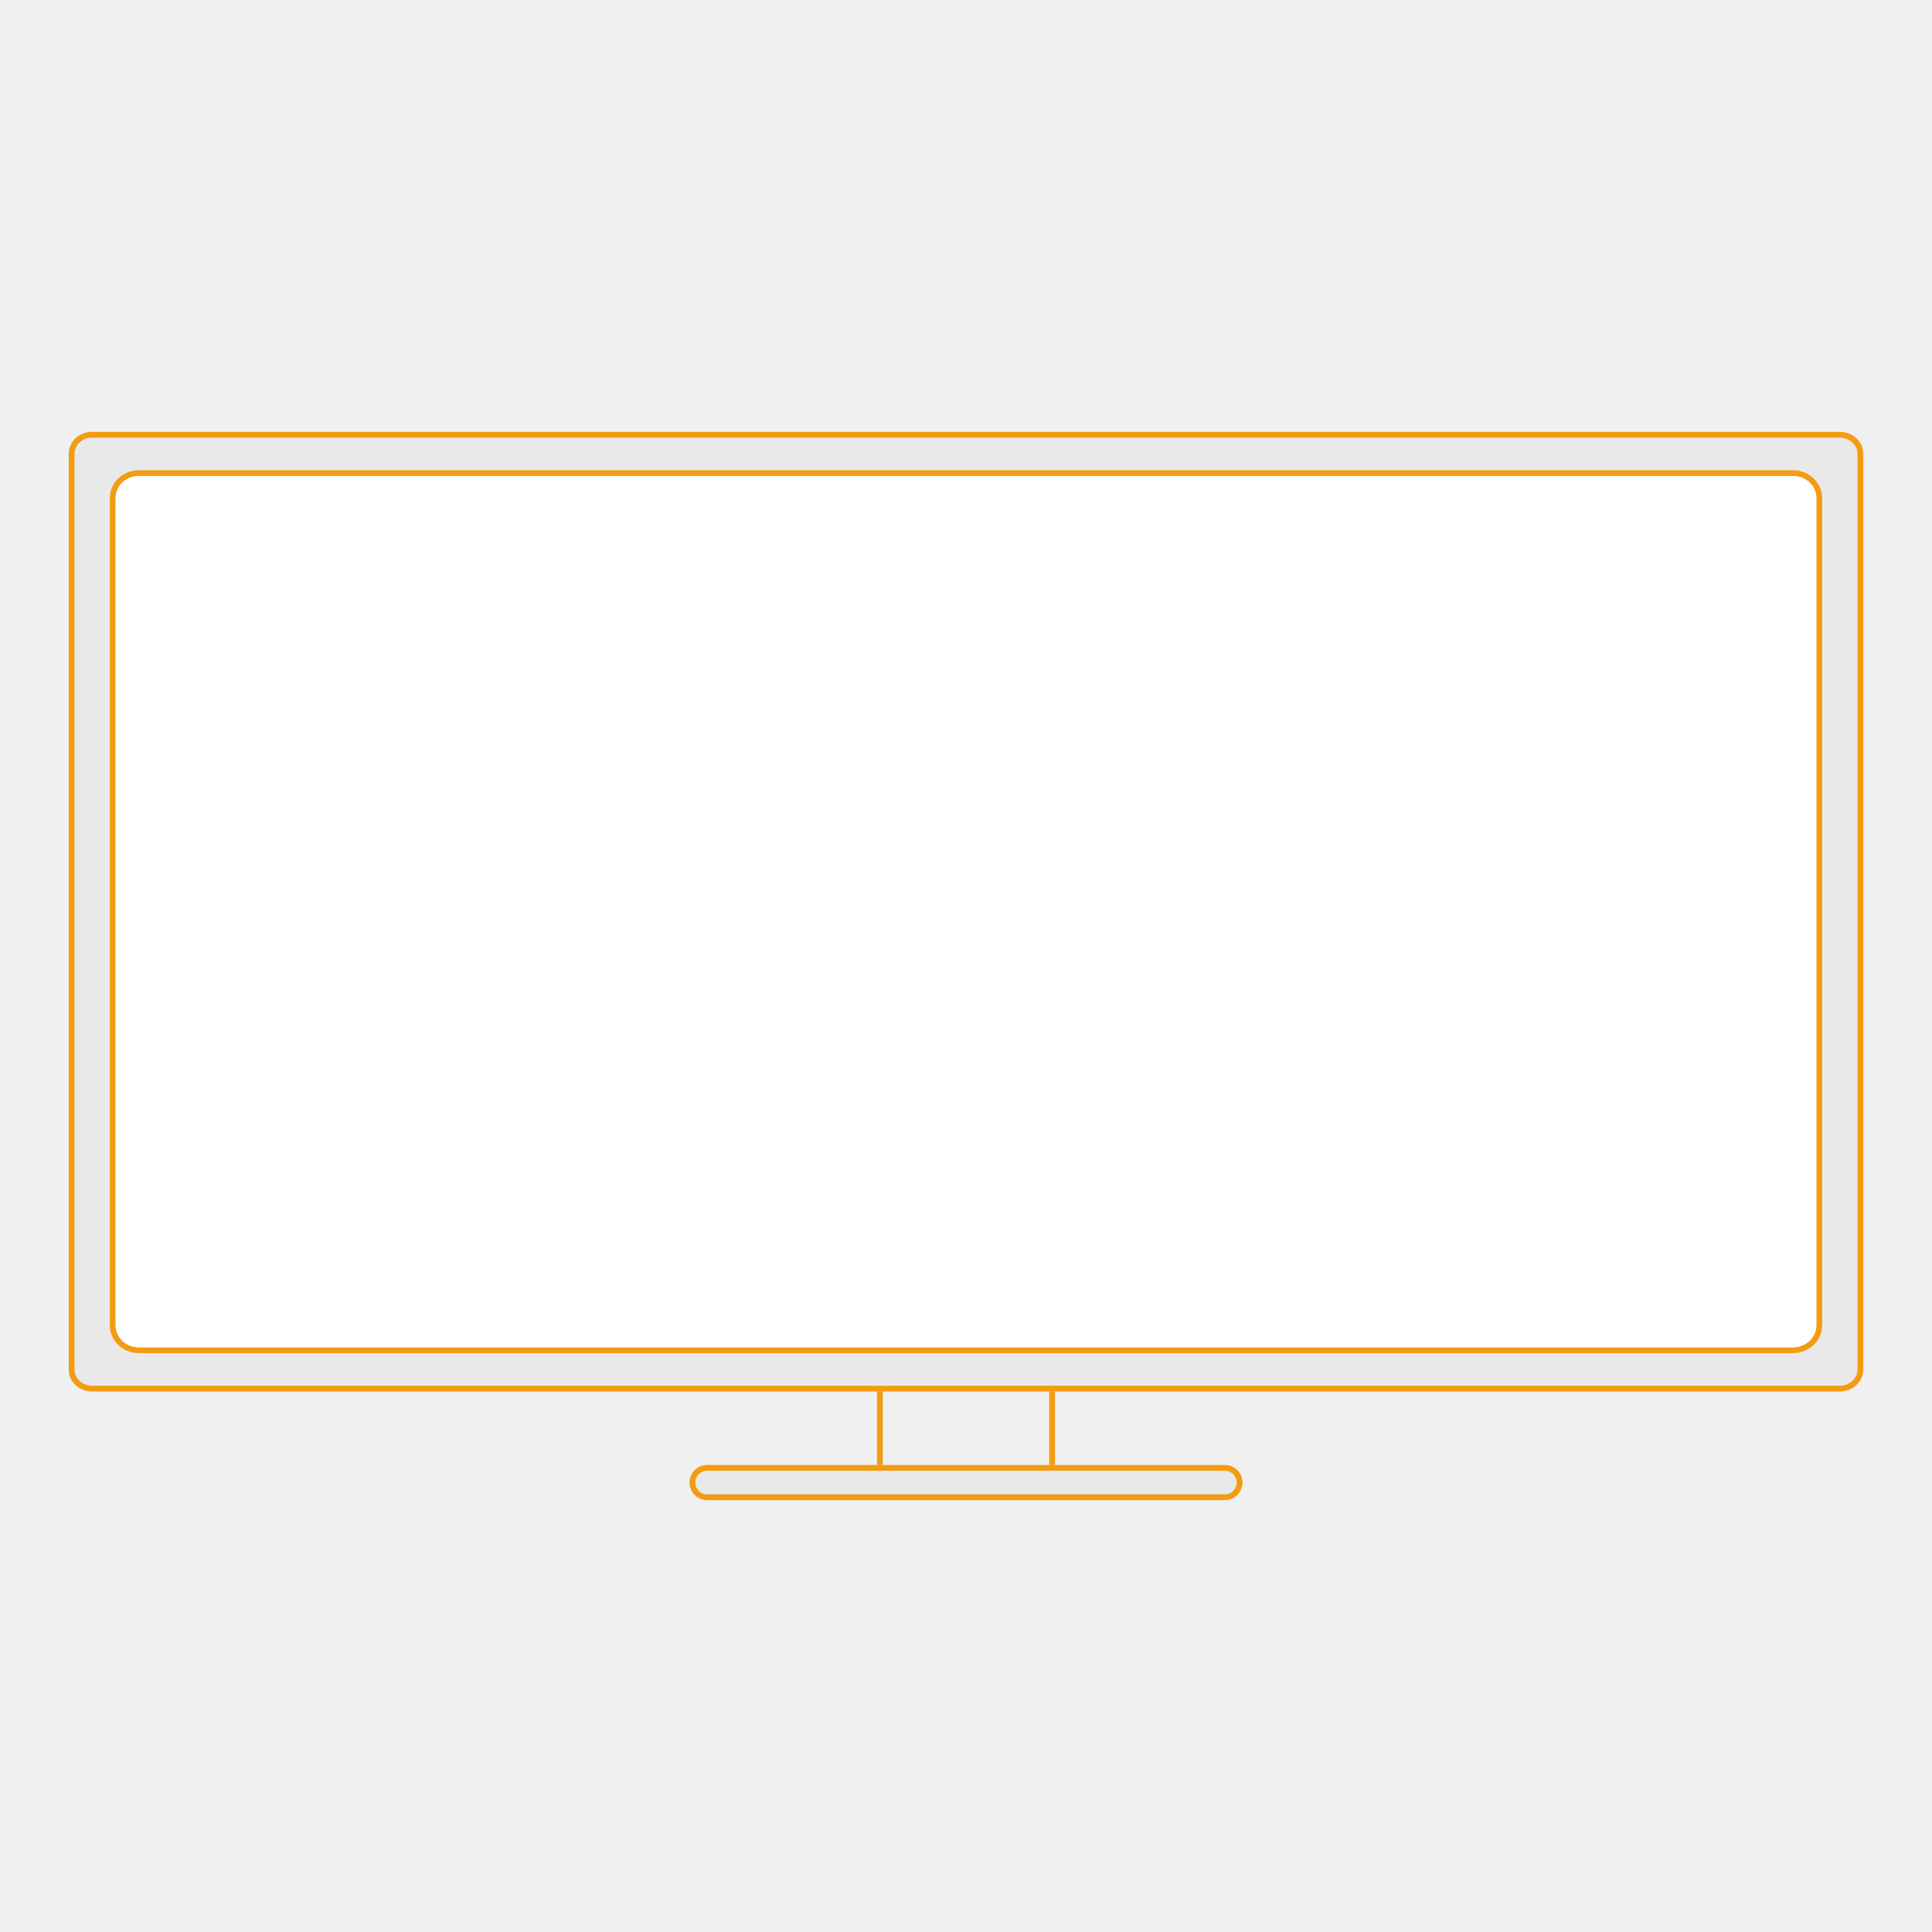
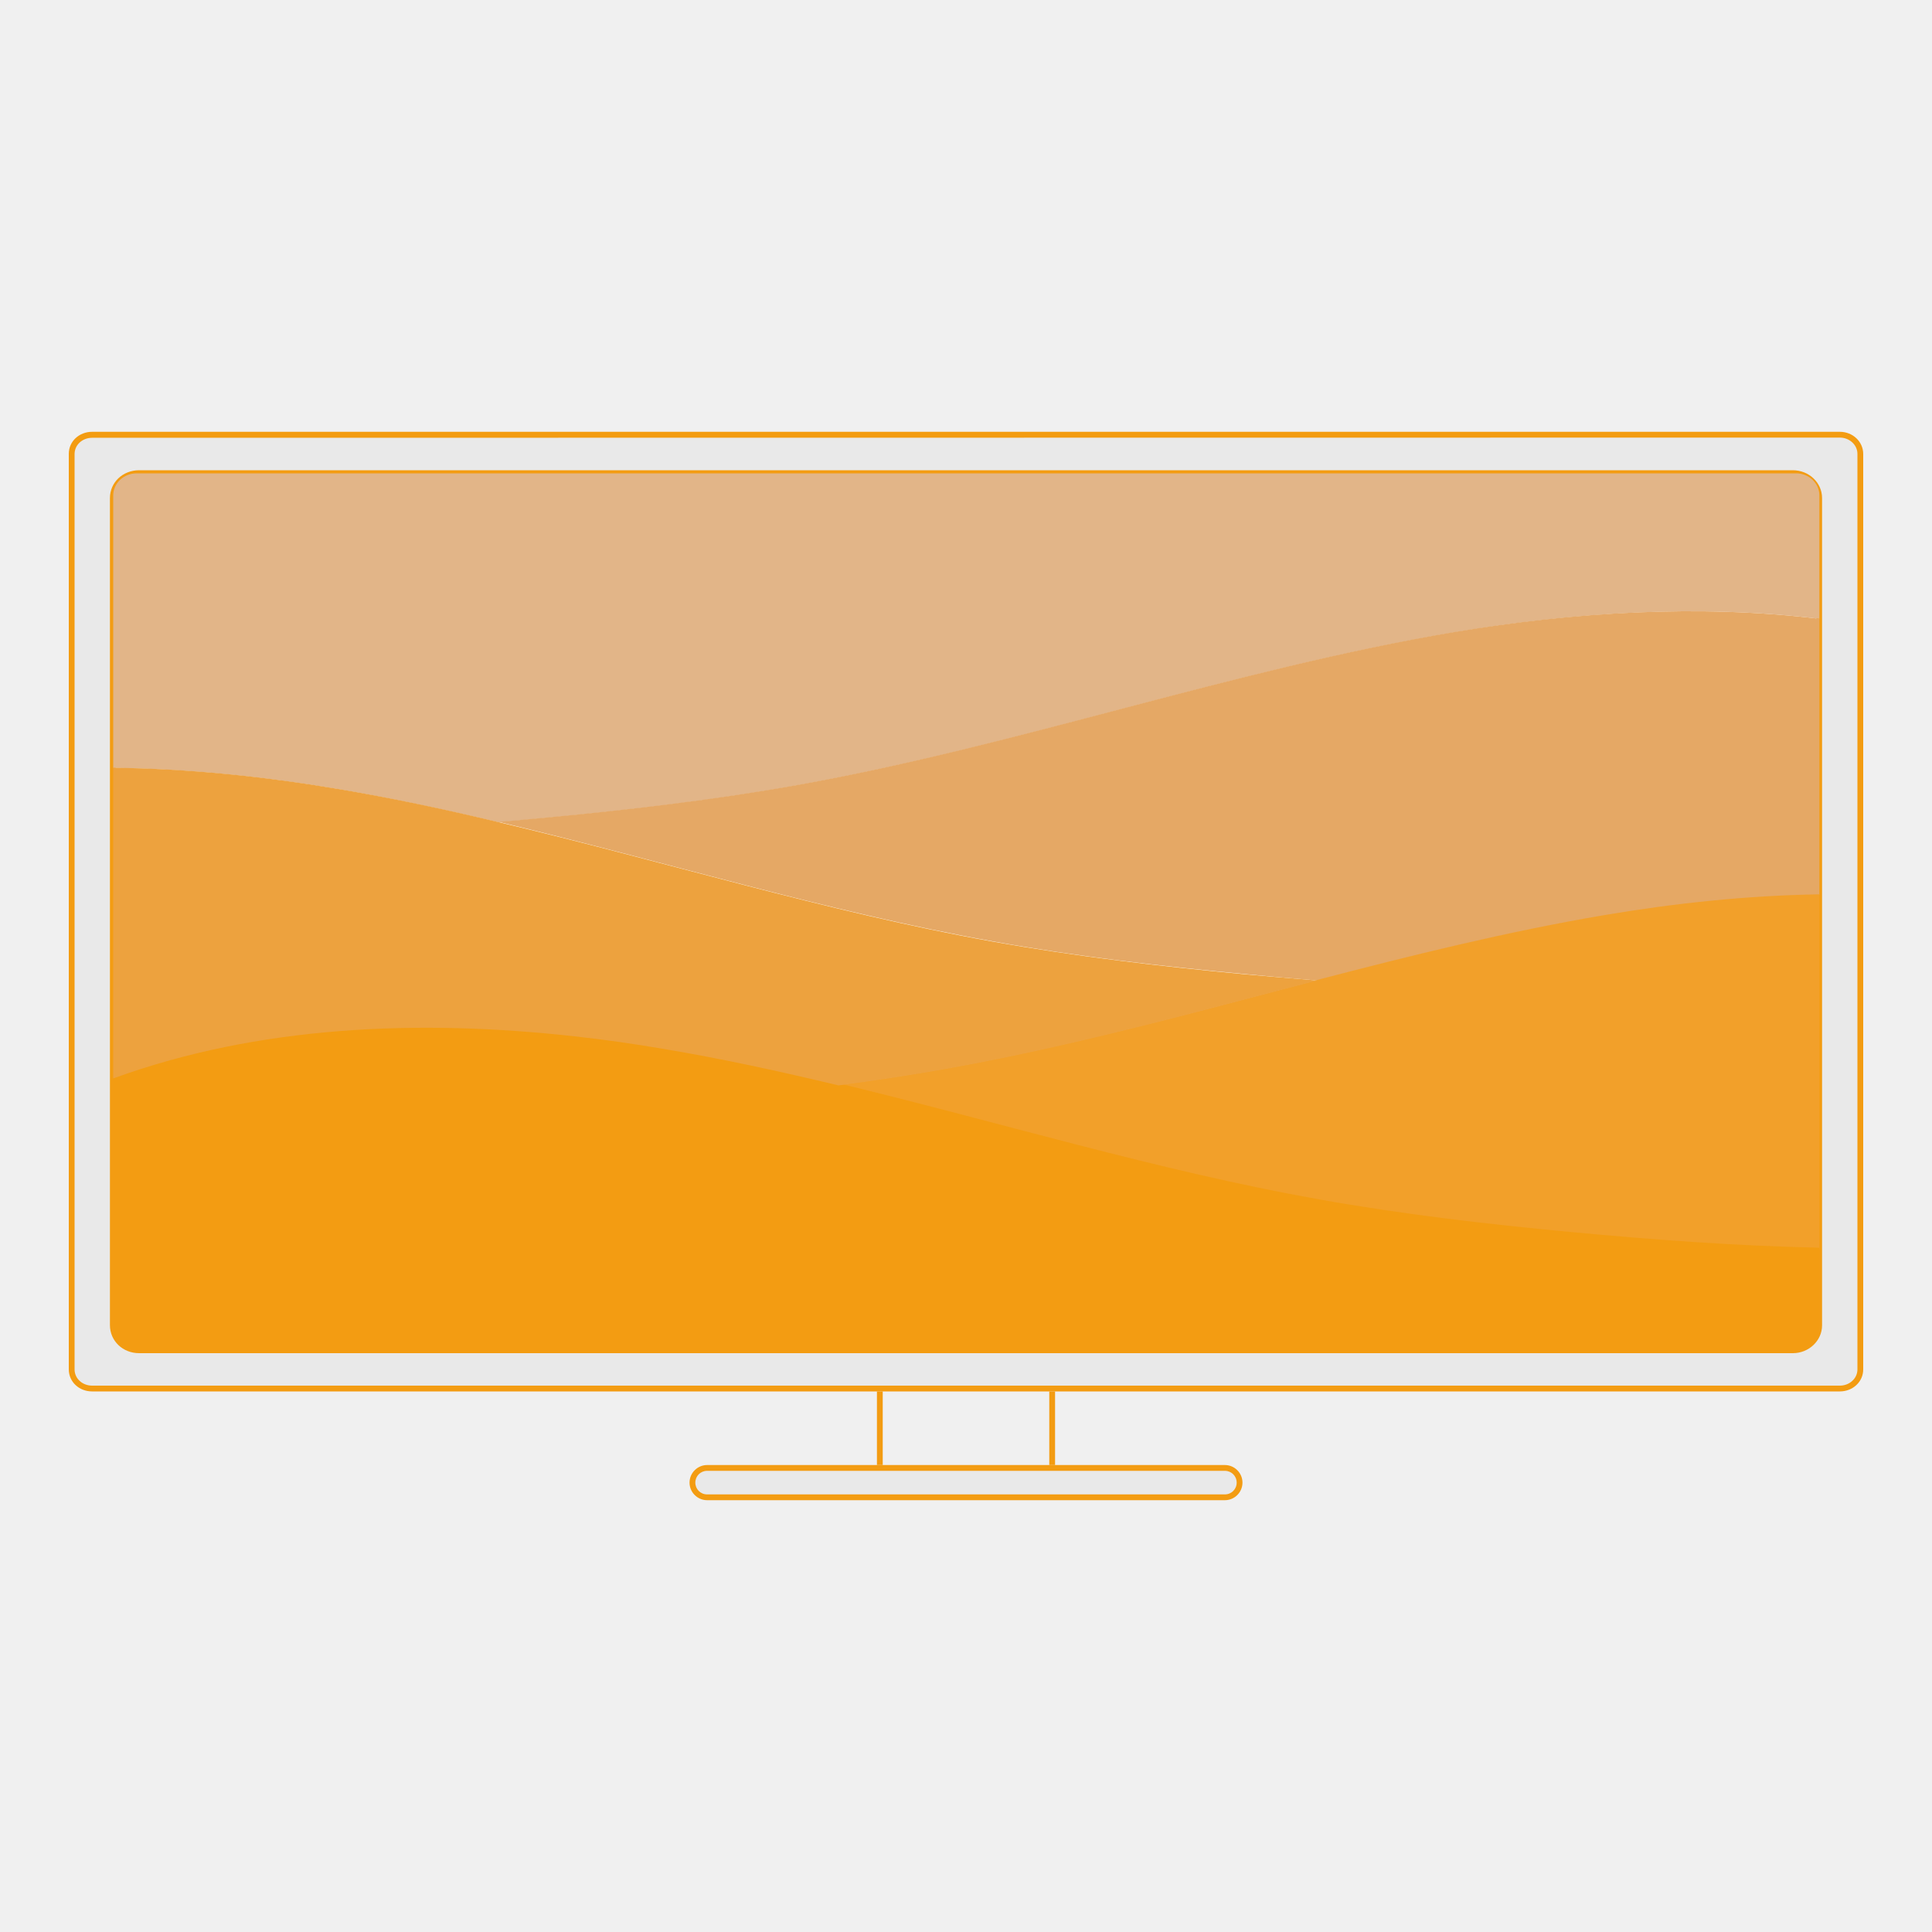
- <svg xmlns="http://www.w3.org/2000/svg" id="Layer_1" data-name="Layer 1" viewBox="0 0 1000 1000">
-   <defs>
-     <style>
-       .cls-1 {
-         fill: #e9e9e9;
-       }
- 
-       .cls-2 {
-         fill: #fff;
-       }
- 
-       .cls-3 {
-         fill: #f39c12;
-       }
- 
-       .cls-4 {
-         fill: none;
-         stroke: #f39c12;
-         stroke-miterlimit: 10;
-         stroke-width: 3px;
-       }
-     </style>
-   </defs>
+ <svg xmlns="http://www.w3.org/2000/svg" version="1.1" id="Layer_1" x="0px" y="0px" viewBox="0 0 1000 1000" style="enable-background:new 0 0 1000 1000;" xml:space="preserve">
+   <style type="text/css">
+ 	.st0{fill:#E9E9E9;}
+ 	.st1{fill:#F39C12;}
+ 	.st2{fill:#FFFFFF;}
+ 	.st3{fill:none;stroke:#F39C12;stroke-width:3;stroke-miterlimit:10;}
+ 	.st4{fill:#E2B588;}
+ 	.st5{fill:#E5A865;}
+ 	.st6{fill:#F2A02A;}
+ 	.st7{fill:#EDA23E;}
+ </style>
  <g>
    <g>
-       <path class="cls-1" d="M47.71,718.74c-5.97,0-10.64-4.36-10.64-9.93V234.95c0-5.57,4.67-9.93,10.64-9.93H952.29c5.87,0,10.64,4.46,10.64,9.93v473.86c0,5.48-4.77,9.93-10.64,9.93H47.71Zm24.28-473.86c-7.65,0-13.64,5.68-13.64,12.93v428.13c0,7.25,5.99,12.93,13.64,12.93H928c7.52,0,13.64-5.8,13.64-12.93V257.81c0-7.13-6.12-12.93-13.64-12.93H72Z" />
-       <path class="cls-3" d="M952.29,226.52c5.04,0,9.14,3.78,9.14,8.43v473.86c0,4.65-4.1,8.43-9.14,8.43H47.71c-5.13,0-9.14-3.7-9.14-8.43V234.95c0-4.73,4.02-8.43,9.14-8.43H952.29M72,700.38H928c8.35,0,15.14-6.47,15.14-14.43V257.81c0-7.96-6.79-14.43-15.14-14.43H72c-8.49,0-15.14,6.34-15.14,14.43v428.13c0,8.09,6.65,14.43,15.14,14.43M952.29,223.52H47.71c-6.8,0-12.14,5.03-12.14,11.43v473.86c0,6.4,5.34,11.43,12.14,11.43H952.29c6.68,0,12.14-5.03,12.14-11.43V234.95c0-6.4-5.47-11.43-12.14-11.43h0ZM72,697.38c-6.8,0-12.14-5.03-12.14-11.43V257.81c0-6.4,5.34-11.43,12.14-11.43H928c6.68,0,12.14,5.03,12.14,11.43v428.13c0,6.4-5.47,11.43-12.14,11.43H72Z" />
+       <g>
+         <g>
+           <path class="st0" d="M47.7,718.7c-6,0-10.6-4.4-10.6-9.9V235c0-5.6,4.7-9.9,10.6-9.9h904.6c5.9,0,10.6,4.5,10.6,9.9v473.9      c0,5.5-4.8,9.9-10.6,9.9L47.7,718.7L47.7,718.7z M72,244.9c-7.7,0-13.6,5.7-13.6,12.9v428.1c0,7.2,6,12.9,13.6,12.9h856      c7.5,0,13.6-5.8,13.6-12.9V257.8c0-7.1-6.1-12.9-13.6-12.9H72L72,244.9z" />
+           <path class="st1" d="M952.3,226.5c5,0,9.1,3.8,9.1,8.4v473.9c0,4.7-4.1,8.4-9.1,8.4H47.7c-5.1,0-9.1-3.7-9.1-8.4V235      c0-4.7,4-8.4,9.1-8.4L952.3,226.5 M72,700.4h856c8.3,0,15.1-6.5,15.1-14.4V257.8c0-8-6.8-14.4-15.1-14.4H72      c-8.5,0-15.1,6.3-15.1,14.4v428.1C56.9,694,63.5,700.4,72,700.4 M952.3,223.5H47.7c-6.8,0-12.1,5-12.1,11.4v473.9      c0,6.4,5.3,11.4,12.1,11.4h904.6c6.7,0,12.1-5,12.1-11.4V235C964.4,228.6,959,223.5,952.3,223.5L952.3,223.5L952.3,223.5z       M72,697.4c-6.8,0-12.1-5-12.1-11.4V257.8c0-6.4,5.3-11.4,12.1-11.4h856c6.7,0,12.1,5,12.1,11.4v428.1c0,6.4-5.5,11.4-12.1,11.4      L72,697.4L72,697.4z" />
+         </g>
+         <path class="st2" d="M940.1,257.8v428.1c0,6.4-5.5,11.4-12.1,11.4H72c-6.8,0-12.1-5-12.1-11.4V257.8c0-6.4,5.3-11.4,12.1-11.4     h856C934.7,246.4,940.1,251.4,940.1,257.8z" />
+       </g>
+       <line class="st3" x1="455.4" y1="758.3" x2="455.4" y2="720.2" />
+       <line class="st3" x1="544.6" y1="758.3" x2="544.6" y2="720.2" />
+       <g>
+         <path class="st0" d="M366,775c-4.2,0-7.6-3.4-7.6-7.6s3.4-7.6,7.6-7.6h268c4.2,0,7.6,3.4,7.6,7.6s-3.4,7.6-7.6,7.6H366z" />
+         <path class="st1" d="M634,761.3c3.4,0,6.1,2.7,6.1,6.1s-2.7,6.1-6.1,6.1H366c-3.4,0-6.1-2.7-6.1-6.1s2.7-6.1,6.1-6.1H634      M634,758.3H366c-5,0-9.1,4.1-9.1,9.1s4.1,9.1,9.1,9.1h268c5,0,9.1-4.1,9.1-9.1S639,758.3,634,758.3L634,758.3z" />
+       </g>
    </g>
-     <path class="cls-2" d="M940.14,257.81v428.13c0,6.4-5.47,11.43-12.14,11.43H72c-6.8,0-12.14-5.03-12.14-11.43V257.81c0-6.4,5.34-11.43,12.14-11.43H928c6.68,0,12.14,5.03,12.14,11.43Z" />
-   </g>
-   <line class="cls-4" x1="455.43" y1="758.26" x2="455.43" y2="720.24" />
-   <line class="cls-4" x1="544.57" y1="758.26" x2="544.57" y2="720.24" />
-   <g>
-     <path class="cls-1" d="M366,774.98c-4.2,0-7.61-3.41-7.61-7.61s3.41-7.61,7.61-7.61h268.01c4.2,0,7.61,3.41,7.61,7.61s-3.41,7.61-7.61,7.61H366Z" />
-     <path class="cls-3" d="M634,761.26c3.37,0,6.11,2.74,6.11,6.11s-2.74,6.11-6.11,6.11H366c-3.37,0-6.11-2.74-6.11-6.11s2.74-6.11,6.11-6.11h268.01m0-3H366c-5.03,0-9.11,4.08-9.11,9.11s4.08,9.11,9.11,9.11h268.01c5.03,0,9.11-4.08,9.11-9.11s-4.08-9.11-9.11-9.11h0Z" />
+     <g>
+       <path class="st4" d="M941.7,256.5v63.8c-62.4-7.6-127.2-3.4-189.4,7.1c-114.6,19.4-225.1,58.6-339.6,79.1    c-43.1,7.7-86.7,12.8-130.4,16.9c-8.1,0.8-16.3,1.5-24.4,2.2h0c-27.6-6.5-55.4-12.5-83.3-17.2c-38.1-6.4-77.1-10.5-116-10.9V256.5    c0-6.4,5.4-11.5,12.2-11.5h858.8C936.2,245,941.7,250,941.7,256.5z" />
+       <path class="st5" d="M941.7,320.3v142.9c-37.4,0.7-75,4.7-111.6,10.8c-50,8.5-99.2,20.7-148.3,33.5c0,0,0,0,0,0    c-12.4-1-24.8-2.1-37.2-3.3c-43.6-4.1-87.2-9.1-130.4-16.9c-86.5-15.5-170.7-41.6-256.2-61.9c8.1-0.7,16.3-1.4,24.4-2.2    c43.6-4.1,87.2-9.2,130.4-16.9c114.4-20.5,225-59.7,339.6-79.1C814.4,316.8,879.3,312.7,941.7,320.3z" />
+       <path class="st6" d="M941.7,462.9v183.7c-42.8-0.9-85.7-4-128.4-8.1c-43.6-4.1-87.2-9.1-130.4-16.9c-84-15-165.9-40.2-248.9-60.1    c18.9-2.5,37.7-5.3,56.5-8.7c37.4-6.7,74.3-15.4,111.2-24.7c26.7-6.8,53.4-13.9,80.1-20.9c0,0,0,0,0,0    c49.1-12.8,98.3-25,148.3-33.5C866.7,467.5,904.3,463.5,941.7,462.9z" />
+       <path class="st1" d="M941.7,645.8v40.5c0,6.4-5.5,11.5-12.2,11.5H70.8c-1.1,0-2.1-0.1-3.1-0.4c-0.2-0.1-0.4-0.1-0.7-0.2    c-0.7-0.2-1.3-0.4-1.9-0.7c-0.3-0.1-0.5-0.3-0.8-0.4c-0.3-0.2-0.7-0.4-1-0.6c-3-2.1-4.8-5.4-4.8-9.2V557.1    c74.9-27.3,158-30.9,238.8-21.8c15.4,1.7,30.8,3.9,46,6.5c30.5,5.2,60.6,11.7,90.6,18.9c83,20,164.9,45.1,248.9,60.1    c43.1,7.7,86.7,12.8,130.4,16.9C856,641.7,898.8,644.9,941.7,645.8z" />
+       <g>
+         <path class="st7" d="M681.8,507.5c-26.7,6.9-53.4,14.1-80.1,20.9c-36.8,9.3-73.8,18-111.2,24.7c-18.8,3.4-37.6,6.2-56.5,8.7     c-30-7.2-60.2-13.8-90.6-18.9c-15.2-2.6-30.6-4.8-46-6.5c-80.8-9-163.9-5.5-238.8,21.8V397.4c38.9,0.4,78,4.5,116,10.9     c28,4.7,55.7,10.6,83.3,17.2h0c85.5,20.2,169.7,46.4,256.2,61.9c43.1,7.7,86.7,12.8,130.4,16.9     C656.9,505.4,669.4,506.5,681.8,507.5z" />
+       </g>
+     </g>
  </g>
</svg>
